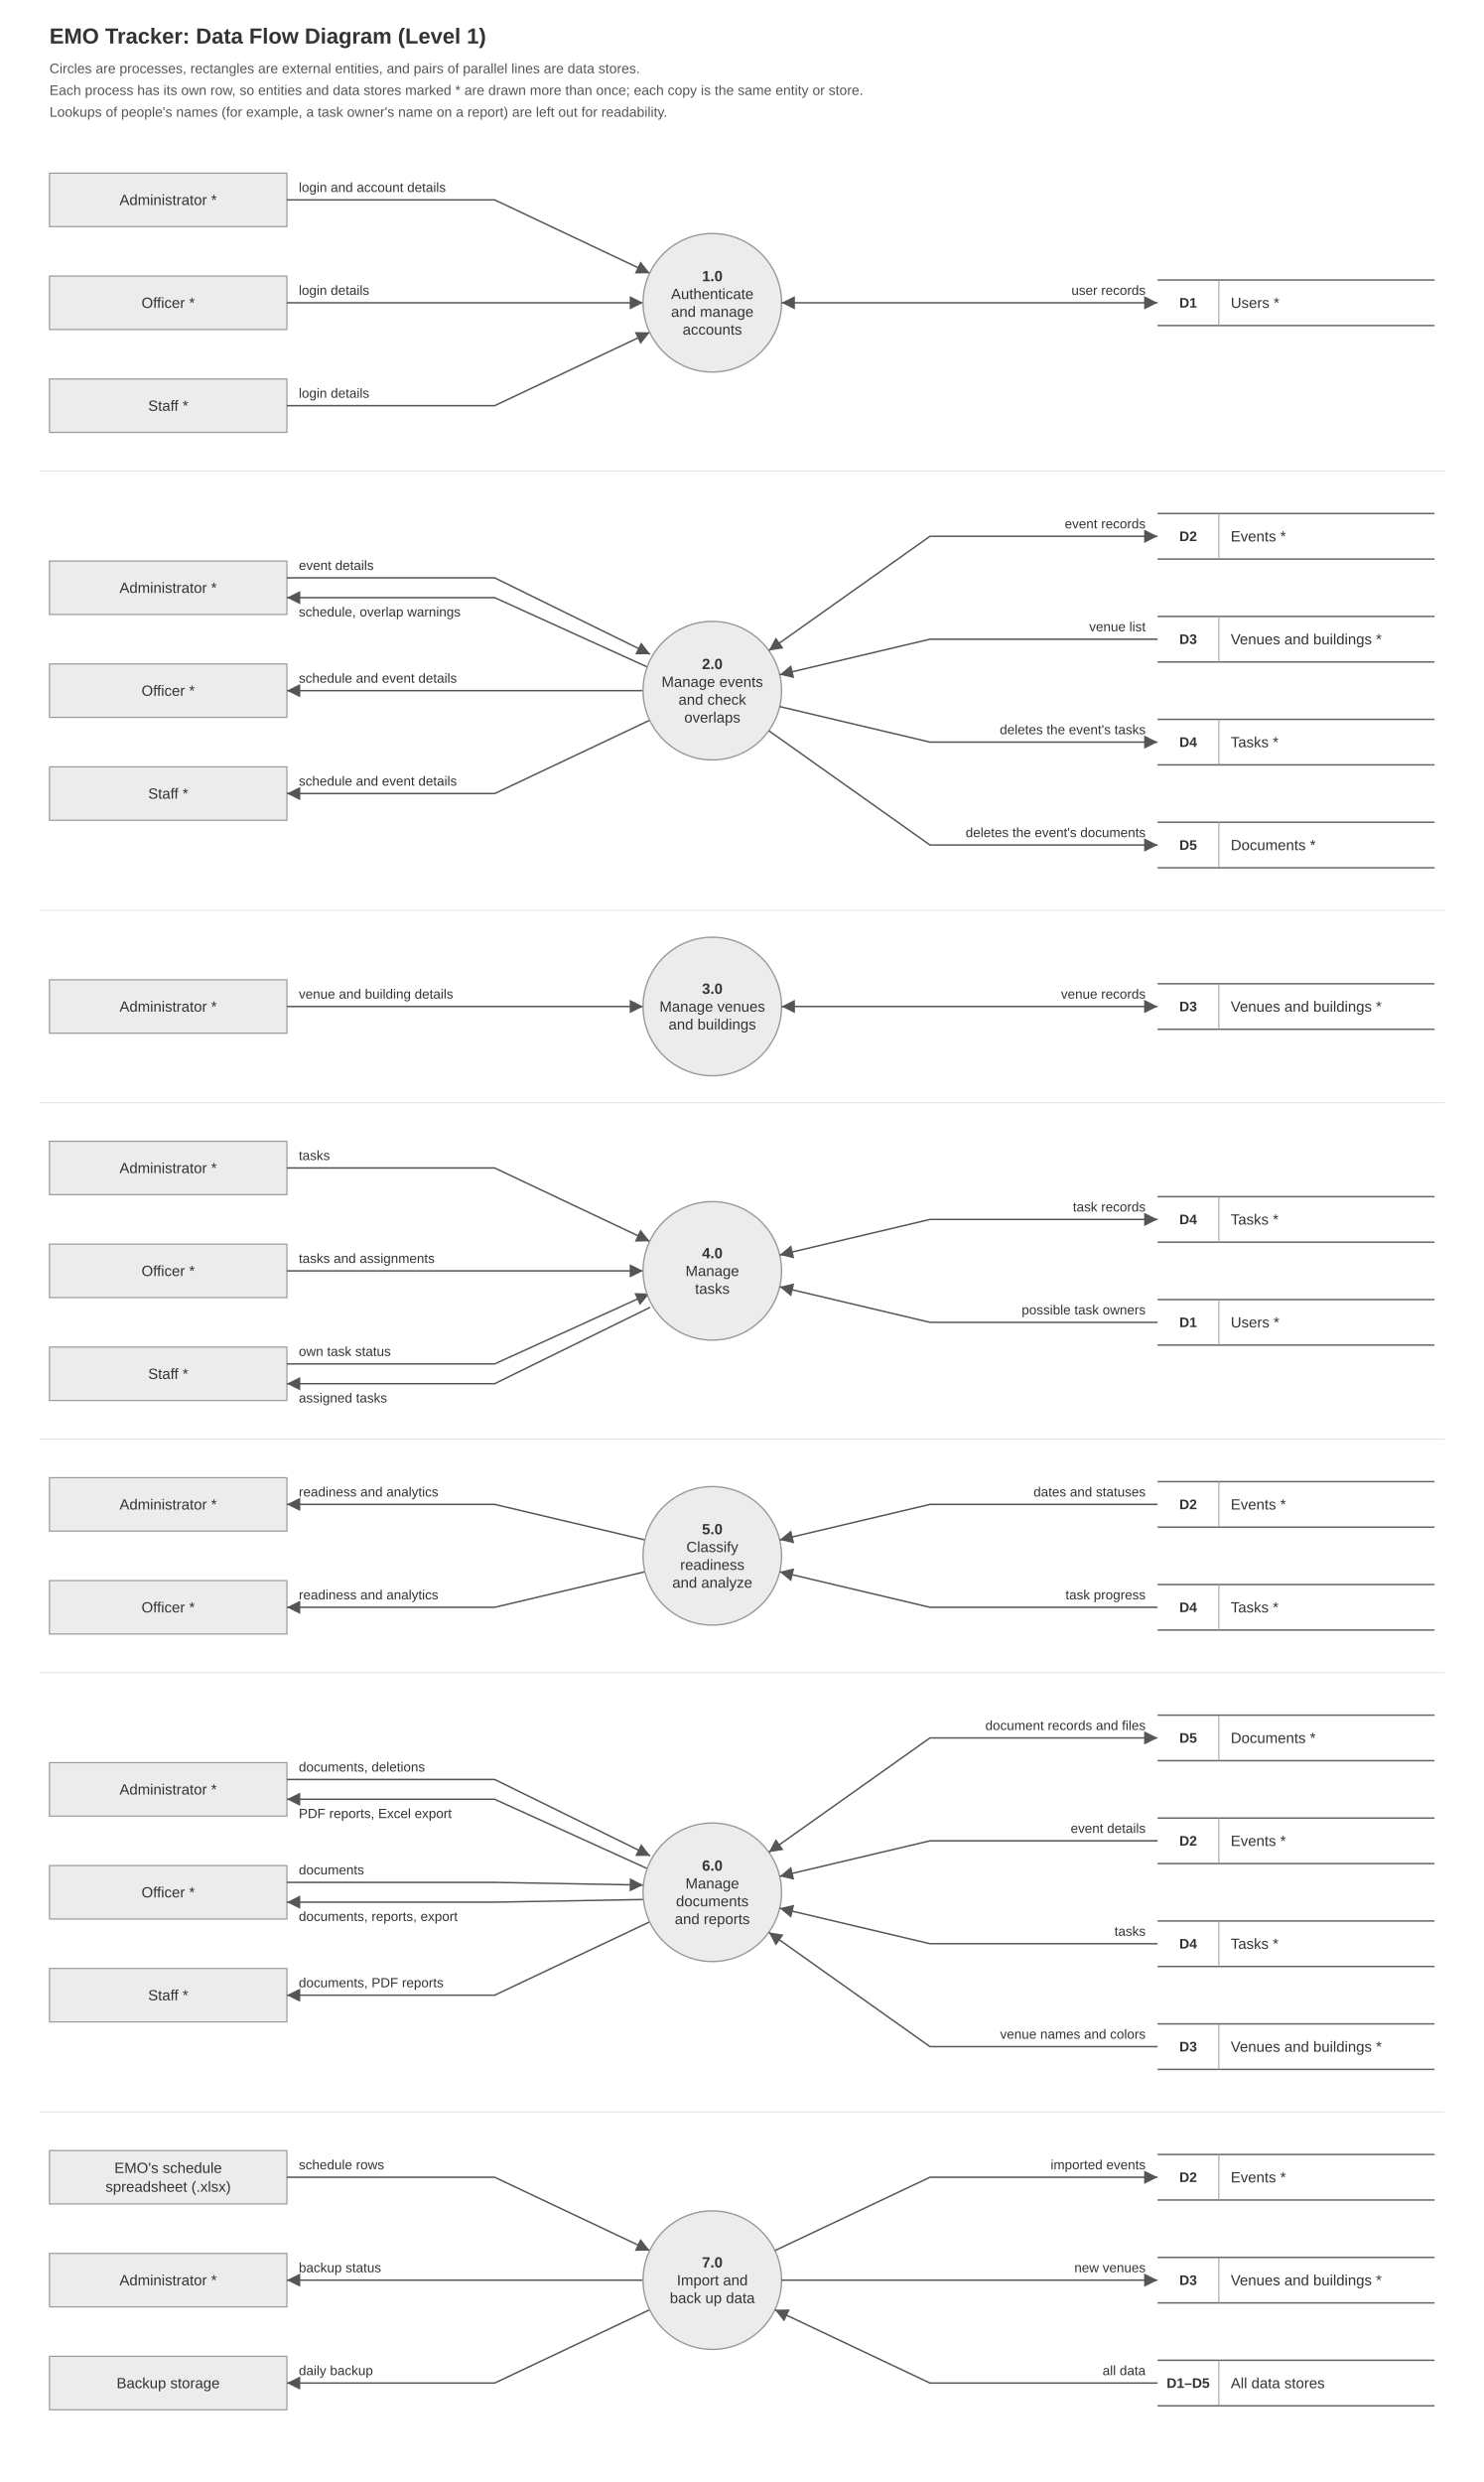
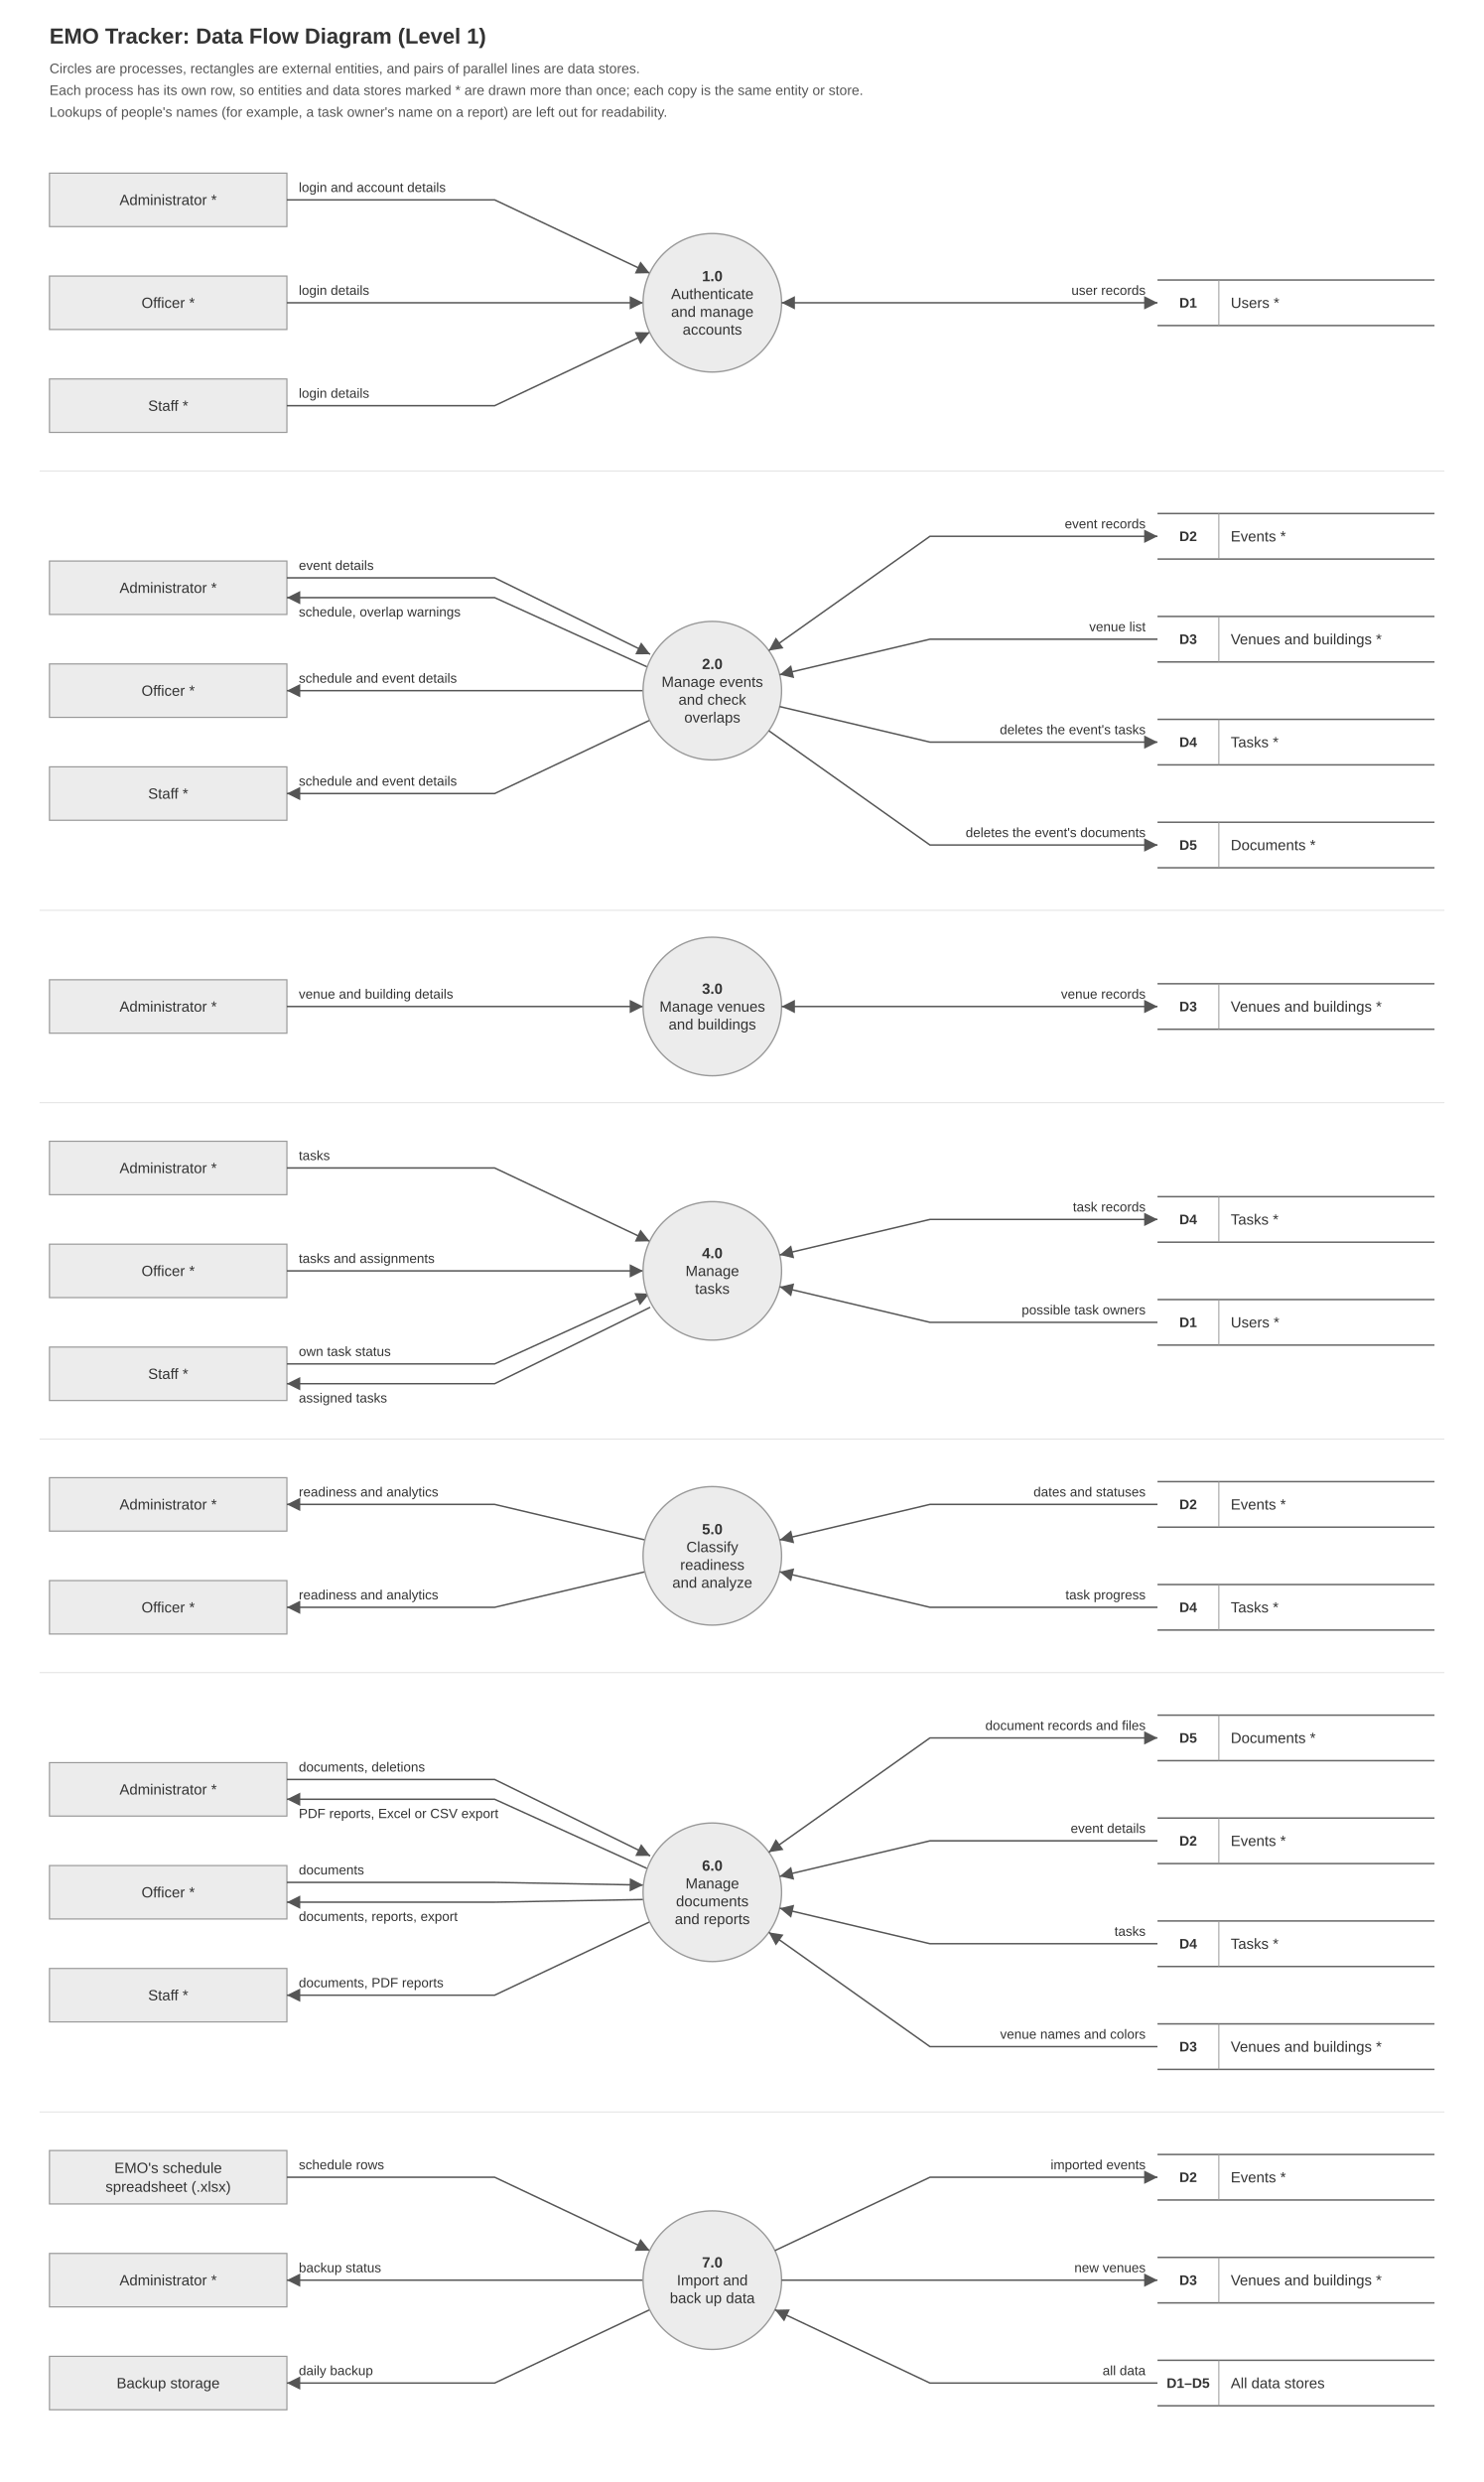
<svg xmlns="http://www.w3.org/2000/svg" width="1500" height="2508.4" viewBox="0 0 1500 2508.4" font-family="Arial, Helvetica, sans-serif" fill="#333333">
  <defs>
    <marker id="arrow" viewBox="0 0 10 10" refX="10" refY="5" markerWidth="9" markerHeight="9" orient="auto-start-reverse">
      <path d="M0,0 L10,5 L0,10 z" fill="#555555" />
    </marker>
  </defs>
  <rect width="1500" height="2508.4" fill="#ffffff" />
  <text x="50" y="44" font-size="22" font-weight="bold">EMO Tracker: Data Flow Diagram (Level 1)</text>
  <text x="50" y="74" font-size="14" fill="#555555">Circles are processes, rectangles are external entities, and pairs of parallel lines are data stores.</text>
  <text x="50" y="96" font-size="14" fill="#555555">Each process has its own row, so entities and data stores marked * are drawn more than once; each copy is the same entity or store.</text>
  <text x="50" y="118" font-size="14" fill="#555555">Lookups of people's names (for example, a task owner's name on a report) are left out for readability.</text>
  <rect x="50" y="175" width="240" height="54" fill="#ececec" stroke="#999999" stroke-width="1.2" />
  <text x="170" y="202.0" text-anchor="middle" dominant-baseline="central" font-size="15">Administrator *</text>
  <path d="M290.0,202.0 L500.0,202.0 L656.7,276.1" fill="none" stroke="#555555" stroke-width="1.5" marker-end="url(#arrow)" />
  <text x="302" y="194" text-anchor="start" font-size="13.5">login and account details</text>
  <rect x="50" y="279" width="240" height="54" fill="#ececec" stroke="#999999" stroke-width="1.2" />
  <text x="170" y="306.0" text-anchor="middle" dominant-baseline="central" font-size="15">Officer *</text>
  <path d="M290.0,306.0 L500.0,306.0 L650.0,306.0" fill="none" stroke="#555555" stroke-width="1.5" marker-end="url(#arrow)" />
  <text x="302" y="298" text-anchor="start" font-size="13.5">login details</text>
  <rect x="50" y="383" width="240" height="54" fill="#ececec" stroke="#999999" stroke-width="1.2" />
  <text x="170" y="410.0" text-anchor="middle" dominant-baseline="central" font-size="15">Staff *</text>
  <path d="M290.0,410.0 L500.0,410.0 L656.7,335.9" fill="none" stroke="#555555" stroke-width="1.5" marker-end="url(#arrow)" />
  <text x="302" y="402" text-anchor="start" font-size="13.5">login details</text>
  <circle cx="720" cy="306" r="70" fill="#ececec" stroke="#999999" stroke-width="1.4" />
  <text x="720" y="279.0" text-anchor="middle" dominant-baseline="central" font-size="15" font-weight="bold">1.0</text>
  <text x="720" y="297.0" text-anchor="middle" dominant-baseline="central" font-size="15">Authenticate</text>
  <text x="720" y="315.0" text-anchor="middle" dominant-baseline="central" font-size="15">and manage</text>
  <text x="720" y="333.0" text-anchor="middle" dominant-baseline="central" font-size="15">accounts</text>
  <rect x="1170" y="283" width="280" height="46" fill="#ffffff" />
  <line x1="1170" y1="283" x2="1450" y2="283" stroke="#666666" stroke-width="1.5" />
  <line x1="1170" y1="329" x2="1450" y2="329" stroke="#666666" stroke-width="1.5" />
  <line x1="1232" y1="283" x2="1232" y2="329" stroke="#999999" stroke-width="1" />
  <text x="1201" y="306.0" text-anchor="middle" dominant-baseline="central" font-size="14" font-weight="bold">D1</text>
  <text x="1244" y="306.0" text-anchor="start" dominant-baseline="central" font-size="15">Users *</text>
  <path d="M790.0,306.0 L940.0,306.0 L1170.0,306.0" fill="none" stroke="#555555" stroke-width="1.5" marker-start="url(#arrow)" marker-end="url(#arrow)" />
  <text x="1158" y="298" text-anchor="end" font-size="13.5">user records</text>
  <line x1="40" y1="476" x2="1460" y2="476" stroke="#e2e2e2" />
  <rect x="50" y="567" width="240" height="54" fill="#ececec" stroke="#999999" stroke-width="1.2" />
  <text x="170" y="594.0" text-anchor="middle" dominant-baseline="central" font-size="15">Administrator *</text>
  <path d="M290.0,584.0 L500.0,584.0 L657.2,661.2" fill="none" stroke="#555555" stroke-width="1.5" marker-end="url(#arrow)" />
  <text x="302" y="576" text-anchor="start" font-size="13.5">event details</text>
  <path d="M290.0,604.0 L500.0,604.0 L656.3,675.0" fill="none" stroke="#555555" stroke-width="1.5" marker-start="url(#arrow)" />
  <text x="302" y="623" text-anchor="start" font-size="13.5">schedule, overlap warnings</text>
  <rect x="50" y="671" width="240" height="54" fill="#ececec" stroke="#999999" stroke-width="1.2" />
  <text x="170" y="698.0" text-anchor="middle" dominant-baseline="central" font-size="15">Officer *</text>
  <path d="M290.0,698.0 L500.0,698.0 L650.0,698.0" fill="none" stroke="#555555" stroke-width="1.5" marker-start="url(#arrow)" />
  <text x="302" y="690" text-anchor="start" font-size="13.5">schedule and event details</text>
  <rect x="50" y="775" width="240" height="54" fill="#ececec" stroke="#999999" stroke-width="1.2" />
  <text x="170" y="802.0" text-anchor="middle" dominant-baseline="central" font-size="15">Staff *</text>
  <path d="M290.0,802.0 L500.0,802.0 L656.7,727.9" fill="none" stroke="#555555" stroke-width="1.5" marker-start="url(#arrow)" />
  <text x="302" y="794" text-anchor="start" font-size="13.5">schedule and event details</text>
  <circle cx="720" cy="698" r="70" fill="#ececec" stroke="#999999" stroke-width="1.4" />
  <text x="720" y="671.0" text-anchor="middle" dominant-baseline="central" font-size="15" font-weight="bold">2.0</text>
  <text x="720" y="689.0" text-anchor="middle" dominant-baseline="central" font-size="15">Manage events</text>
  <text x="720" y="707.0" text-anchor="middle" dominant-baseline="central" font-size="15">and check</text>
  <text x="720" y="725.0" text-anchor="middle" dominant-baseline="central" font-size="15">overlaps</text>
  <rect x="1170" y="519" width="280" height="46" fill="#ffffff" />
  <line x1="1170" y1="519" x2="1450" y2="519" stroke="#666666" stroke-width="1.5" />
  <line x1="1170" y1="565" x2="1450" y2="565" stroke="#666666" stroke-width="1.5" />
  <line x1="1232" y1="519" x2="1232" y2="565" stroke="#999999" stroke-width="1" />
  <text x="1201" y="542.0" text-anchor="middle" dominant-baseline="central" font-size="14" font-weight="bold">D2</text>
  <text x="1244" y="542.0" text-anchor="start" dominant-baseline="central" font-size="15">Events *</text>
  <path d="M777.1,657.5 L940.0,542.0 L1170.0,542.0" fill="none" stroke="#555555" stroke-width="1.5" marker-start="url(#arrow)" marker-end="url(#arrow)" />
  <text x="1158" y="534" text-anchor="end" font-size="13.5">event records</text>
  <rect x="1170" y="623" width="280" height="46" fill="#ffffff" />
  <line x1="1170" y1="623" x2="1450" y2="623" stroke="#666666" stroke-width="1.5" />
  <line x1="1170" y1="669" x2="1450" y2="669" stroke="#666666" stroke-width="1.5" />
  <line x1="1232" y1="623" x2="1232" y2="669" stroke="#999999" stroke-width="1" />
  <text x="1201" y="646.0" text-anchor="middle" dominant-baseline="central" font-size="14" font-weight="bold">D3</text>
  <text x="1244" y="646.0" text-anchor="start" dominant-baseline="central" font-size="15">Venues and buildings *</text>
  <path d="M788.1,681.9 L940.0,646.0 L1170.0,646.0" fill="none" stroke="#555555" stroke-width="1.5" marker-start="url(#arrow)" />
  <text x="1158" y="638" text-anchor="end" font-size="13.5">venue list</text>
  <rect x="1170" y="727" width="280" height="46" fill="#ffffff" />
  <line x1="1170" y1="727" x2="1450" y2="727" stroke="#666666" stroke-width="1.5" />
  <line x1="1170" y1="773" x2="1450" y2="773" stroke="#666666" stroke-width="1.5" />
  <line x1="1232" y1="727" x2="1232" y2="773" stroke="#999999" stroke-width="1" />
  <text x="1201" y="750.0" text-anchor="middle" dominant-baseline="central" font-size="14" font-weight="bold">D4</text>
  <text x="1244" y="750.0" text-anchor="start" dominant-baseline="central" font-size="15">Tasks *</text>
  <path d="M788.1,714.1 L940.0,750.0 L1170.0,750.0" fill="none" stroke="#555555" stroke-width="1.5" marker-end="url(#arrow)" />
  <text x="1158" y="742" text-anchor="end" font-size="13.5">deletes the event's tasks</text>
  <rect x="1170" y="831" width="280" height="46" fill="#ffffff" />
  <line x1="1170" y1="831" x2="1450" y2="831" stroke="#666666" stroke-width="1.5" />
  <line x1="1170" y1="877" x2="1450" y2="877" stroke="#666666" stroke-width="1.5" />
  <line x1="1232" y1="831" x2="1232" y2="877" stroke="#999999" stroke-width="1" />
  <text x="1201" y="854.0" text-anchor="middle" dominant-baseline="central" font-size="14" font-weight="bold">D5</text>
  <text x="1244" y="854.0" text-anchor="start" dominant-baseline="central" font-size="15">Documents *</text>
  <path d="M777.1,738.5 L940.0,854.0 L1170.0,854.0" fill="none" stroke="#555555" stroke-width="1.5" marker-end="url(#arrow)" />
  <text x="1158" y="846" text-anchor="end" font-size="13.5">deletes the event's documents</text>
  <line x1="40" y1="920" x2="1460" y2="920" stroke="#e2e2e2" />
  <rect x="50" y="990.2" width="240" height="54" fill="#ececec" stroke="#999999" stroke-width="1.2" />
  <text x="170" y="1017.2" text-anchor="middle" dominant-baseline="central" font-size="15">Administrator *</text>
  <path d="M290.0,1017.2 L500.0,1017.2 L650.0,1017.2" fill="none" stroke="#555555" stroke-width="1.5" marker-end="url(#arrow)" />
  <text x="302" y="1009.2" text-anchor="start" font-size="13.5">venue and building details</text>
  <circle cx="720" cy="1017.2" r="70" fill="#ececec" stroke="#999999" stroke-width="1.4" />
  <text x="720" y="999.2" text-anchor="middle" dominant-baseline="central" font-size="15" font-weight="bold">3.0</text>
  <text x="720" y="1017.2" text-anchor="middle" dominant-baseline="central" font-size="15">Manage venues</text>
  <text x="720" y="1035.2" text-anchor="middle" dominant-baseline="central" font-size="15">and buildings</text>
  <rect x="1170" y="994.2" width="280" height="46" fill="#ffffff" />
  <line x1="1170" y1="994.2" x2="1450" y2="994.2" stroke="#666666" stroke-width="1.5" />
  <line x1="1170" y1="1040.2" x2="1450" y2="1040.2" stroke="#666666" stroke-width="1.5" />
  <line x1="1232" y1="994.2" x2="1232" y2="1040.2" stroke="#999999" stroke-width="1" />
  <text x="1201" y="1017.2" text-anchor="middle" dominant-baseline="central" font-size="14" font-weight="bold">D3</text>
  <text x="1244" y="1017.2" text-anchor="start" dominant-baseline="central" font-size="15">Venues and buildings *</text>
  <path d="M790.0,1017.2 L940.0,1017.2 L1170.0,1017.2" fill="none" stroke="#555555" stroke-width="1.5" marker-start="url(#arrow)" marker-end="url(#arrow)" />
  <text x="1158" y="1009.2" text-anchor="end" font-size="13.5">venue records</text>
  <line x1="40" y1="1114.4" x2="1460" y2="1114.4" stroke="#e2e2e2" />
  <rect x="50" y="1153.4" width="240" height="54" fill="#ececec" stroke="#999999" stroke-width="1.2" />
  <text x="170" y="1180.4" text-anchor="middle" dominant-baseline="central" font-size="15">Administrator *</text>
  <path d="M290.0,1180.4 L500.0,1180.4 L656.7,1254.5" fill="none" stroke="#555555" stroke-width="1.5" marker-end="url(#arrow)" />
  <text x="302" y="1172.4" text-anchor="start" font-size="13.5">tasks</text>
  <rect x="50" y="1257.4" width="240" height="54" fill="#ececec" stroke="#999999" stroke-width="1.2" />
  <text x="170" y="1284.4" text-anchor="middle" dominant-baseline="central" font-size="15">Officer *</text>
  <path d="M290.0,1284.4 L500.0,1284.4 L650.0,1284.4" fill="none" stroke="#555555" stroke-width="1.5" marker-end="url(#arrow)" />
  <text x="302" y="1276.4" text-anchor="start" font-size="13.5">tasks and assignments</text>
  <rect x="50" y="1361.4" width="240" height="54" fill="#ececec" stroke="#999999" stroke-width="1.2" />
  <text x="170" y="1388.4" text-anchor="middle" dominant-baseline="central" font-size="15">Staff *</text>
  <path d="M290.0,1378.4 L500.0,1378.4 L656.3,1307.4" fill="none" stroke="#555555" stroke-width="1.5" marker-end="url(#arrow)" />
  <text x="302" y="1370.4" text-anchor="start" font-size="13.5">own task status</text>
  <path d="M290.0,1398.4 L500.0,1398.4 L657.2,1321.2" fill="none" stroke="#555555" stroke-width="1.5" marker-start="url(#arrow)" />
  <text x="302" y="1417.4" text-anchor="start" font-size="13.5">assigned tasks</text>
  <circle cx="720" cy="1284.4" r="70" fill="#ececec" stroke="#999999" stroke-width="1.4" />
  <text x="720" y="1266.4" text-anchor="middle" dominant-baseline="central" font-size="15" font-weight="bold">4.0</text>
  <text x="720" y="1284.4" text-anchor="middle" dominant-baseline="central" font-size="15">Manage</text>
  <text x="720" y="1302.4" text-anchor="middle" dominant-baseline="central" font-size="15">tasks</text>
  <rect x="1170" y="1209.4" width="280" height="46" fill="#ffffff" />
  <line x1="1170" y1="1209.4" x2="1450" y2="1209.4" stroke="#666666" stroke-width="1.5" />
  <line x1="1170" y1="1255.4" x2="1450" y2="1255.4" stroke="#666666" stroke-width="1.5" />
  <line x1="1232" y1="1209.4" x2="1232" y2="1255.4" stroke="#999999" stroke-width="1" />
  <text x="1201" y="1232.4" text-anchor="middle" dominant-baseline="central" font-size="14" font-weight="bold">D4</text>
  <text x="1244" y="1232.4" text-anchor="start" dominant-baseline="central" font-size="15">Tasks *</text>
  <path d="M788.1,1268.3 L940.0,1232.4 L1170.0,1232.4" fill="none" stroke="#555555" stroke-width="1.5" marker-start="url(#arrow)" marker-end="url(#arrow)" />
  <text x="1158" y="1224.4" text-anchor="end" font-size="13.5">task records</text>
  <rect x="1170" y="1313.4" width="280" height="46" fill="#ffffff" />
  <line x1="1170" y1="1313.4" x2="1450" y2="1313.4" stroke="#666666" stroke-width="1.5" />
  <line x1="1170" y1="1359.4" x2="1450" y2="1359.4" stroke="#666666" stroke-width="1.5" />
  <line x1="1232" y1="1313.4" x2="1232" y2="1359.4" stroke="#999999" stroke-width="1" />
  <text x="1201" y="1336.4" text-anchor="middle" dominant-baseline="central" font-size="14" font-weight="bold">D1</text>
  <text x="1244" y="1336.4" text-anchor="start" dominant-baseline="central" font-size="15">Users *</text>
  <path d="M788.1,1300.5 L940.0,1336.4 L1170.0,1336.4" fill="none" stroke="#555555" stroke-width="1.5" marker-start="url(#arrow)" />
  <text x="1158" y="1328.4" text-anchor="end" font-size="13.5">possible task owners</text>
  <line x1="40" y1="1454.4" x2="1460" y2="1454.4" stroke="#e2e2e2" />
  <rect x="50" y="1493.4" width="240" height="54" fill="#ececec" stroke="#999999" stroke-width="1.2" />
  <text x="170" y="1520.4" text-anchor="middle" dominant-baseline="central" font-size="15">Administrator *</text>
  <path d="M290.0,1520.4 L500.0,1520.4 L651.9,1556.3" fill="none" stroke="#555555" stroke-width="1.5" marker-start="url(#arrow)" />
  <text x="302" y="1512.4" text-anchor="start" font-size="13.5">readiness and analytics</text>
  <rect x="50" y="1597.4" width="240" height="54" fill="#ececec" stroke="#999999" stroke-width="1.2" />
  <text x="170" y="1624.4" text-anchor="middle" dominant-baseline="central" font-size="15">Officer *</text>
  <path d="M290.0,1624.4 L500.0,1624.4 L651.9,1588.5" fill="none" stroke="#555555" stroke-width="1.5" marker-start="url(#arrow)" />
  <text x="302" y="1616.4" text-anchor="start" font-size="13.5">readiness and analytics</text>
  <circle cx="720" cy="1572.4" r="70" fill="#ececec" stroke="#999999" stroke-width="1.4" />
  <text x="720" y="1545.4" text-anchor="middle" dominant-baseline="central" font-size="15" font-weight="bold">5.0</text>
  <text x="720" y="1563.4" text-anchor="middle" dominant-baseline="central" font-size="15">Classify</text>
  <text x="720" y="1581.4" text-anchor="middle" dominant-baseline="central" font-size="15">readiness</text>
  <text x="720" y="1599.4" text-anchor="middle" dominant-baseline="central" font-size="15">and analyze</text>
  <rect x="1170" y="1497.4" width="280" height="46" fill="#ffffff" />
  <line x1="1170" y1="1497.4" x2="1450" y2="1497.4" stroke="#666666" stroke-width="1.5" />
  <line x1="1170" y1="1543.4" x2="1450" y2="1543.4" stroke="#666666" stroke-width="1.5" />
  <line x1="1232" y1="1497.4" x2="1232" y2="1543.4" stroke="#999999" stroke-width="1" />
  <text x="1201" y="1520.4" text-anchor="middle" dominant-baseline="central" font-size="14" font-weight="bold">D2</text>
  <text x="1244" y="1520.4" text-anchor="start" dominant-baseline="central" font-size="15">Events *</text>
  <path d="M788.1,1556.3 L940.0,1520.4 L1170.0,1520.4" fill="none" stroke="#555555" stroke-width="1.5" marker-start="url(#arrow)" />
  <text x="1158" y="1512.4" text-anchor="end" font-size="13.5">dates and statuses</text>
  <rect x="1170" y="1601.4" width="280" height="46" fill="#ffffff" />
  <line x1="1170" y1="1601.4" x2="1450" y2="1601.4" stroke="#666666" stroke-width="1.5" />
  <line x1="1170" y1="1647.4" x2="1450" y2="1647.4" stroke="#666666" stroke-width="1.5" />
  <line x1="1232" y1="1601.4" x2="1232" y2="1647.4" stroke="#999999" stroke-width="1" />
  <text x="1201" y="1624.4" text-anchor="middle" dominant-baseline="central" font-size="14" font-weight="bold">D4</text>
  <text x="1244" y="1624.4" text-anchor="start" dominant-baseline="central" font-size="15">Tasks *</text>
  <path d="M788.1,1588.5 L940.0,1624.4 L1170.0,1624.4" fill="none" stroke="#555555" stroke-width="1.5" marker-start="url(#arrow)" />
  <text x="1158" y="1616.4" text-anchor="end" font-size="13.5">task progress</text>
  <line x1="40" y1="1690.4" x2="1460" y2="1690.4" stroke="#e2e2e2" />
  <rect x="50" y="1781.4" width="240" height="54" fill="#ececec" stroke="#999999" stroke-width="1.2" />
  <text x="170" y="1808.4" text-anchor="middle" dominant-baseline="central" font-size="15">Administrator *</text>
  <path d="M290.0,1798.4 L500.0,1798.4 L657.2,1875.6" fill="none" stroke="#555555" stroke-width="1.5" marker-end="url(#arrow)" />
  <text x="302" y="1790.4" text-anchor="start" font-size="13.5">documents, deletions</text>
  <path d="M290.0,1818.4 L500.0,1818.4 L656.3,1889.4" fill="none" stroke="#555555" stroke-width="1.5" marker-start="url(#arrow)" />
-   <text x="302" y="1837.4" text-anchor="start" font-size="13.5">PDF reports, Excel export</text>
+   <text x="302" y="1837.4" text-anchor="start" font-size="13.5">PDF reports, Excel or CSV export</text>
  <rect x="50" y="1885.4" width="240" height="54" fill="#ececec" stroke="#999999" stroke-width="1.2" />
  <text x="170" y="1912.4" text-anchor="middle" dominant-baseline="central" font-size="15">Officer *</text>
  <path d="M290.0,1902.4 L500.0,1902.4 L650.0,1905.1" fill="none" stroke="#555555" stroke-width="1.5" marker-end="url(#arrow)" />
  <text x="302" y="1894.4" text-anchor="start" font-size="13.5">documents</text>
  <path d="M290.0,1922.4 L500.0,1922.4 L650.0,1919.7" fill="none" stroke="#555555" stroke-width="1.5" marker-start="url(#arrow)" />
  <text x="302" y="1941.4" text-anchor="start" font-size="13.5">documents, reports, export</text>
  <rect x="50" y="1989.4" width="240" height="54" fill="#ececec" stroke="#999999" stroke-width="1.2" />
  <text x="170" y="2016.4" text-anchor="middle" dominant-baseline="central" font-size="15">Staff *</text>
  <path d="M290.0,2016.4 L500.0,2016.4 L656.7,1942.3" fill="none" stroke="#555555" stroke-width="1.5" marker-start="url(#arrow)" />
  <text x="302" y="2008.4" text-anchor="start" font-size="13.5">documents, PDF reports</text>
  <circle cx="720" cy="1912.4" r="70" fill="#ececec" stroke="#999999" stroke-width="1.4" />
  <text x="720" y="1885.4" text-anchor="middle" dominant-baseline="central" font-size="15" font-weight="bold">6.0</text>
  <text x="720" y="1903.4" text-anchor="middle" dominant-baseline="central" font-size="15">Manage</text>
  <text x="720" y="1921.4" text-anchor="middle" dominant-baseline="central" font-size="15">documents</text>
  <text x="720" y="1939.4" text-anchor="middle" dominant-baseline="central" font-size="15">and reports</text>
  <rect x="1170" y="1733.4" width="280" height="46" fill="#ffffff" />
  <line x1="1170" y1="1733.4" x2="1450" y2="1733.4" stroke="#666666" stroke-width="1.5" />
  <line x1="1170" y1="1779.4" x2="1450" y2="1779.4" stroke="#666666" stroke-width="1.5" />
  <line x1="1232" y1="1733.4" x2="1232" y2="1779.4" stroke="#999999" stroke-width="1" />
  <text x="1201" y="1756.4" text-anchor="middle" dominant-baseline="central" font-size="14" font-weight="bold">D5</text>
  <text x="1244" y="1756.4" text-anchor="start" dominant-baseline="central" font-size="15">Documents *</text>
  <path d="M777.1,1871.9 L940.0,1756.4 L1170.0,1756.4" fill="none" stroke="#555555" stroke-width="1.5" marker-start="url(#arrow)" marker-end="url(#arrow)" />
  <text x="1158" y="1748.4" text-anchor="end" font-size="13.5">document records and files</text>
  <rect x="1170" y="1837.4" width="280" height="46" fill="#ffffff" />
  <line x1="1170" y1="1837.4" x2="1450" y2="1837.4" stroke="#666666" stroke-width="1.5" />
  <line x1="1170" y1="1883.4" x2="1450" y2="1883.4" stroke="#666666" stroke-width="1.5" />
  <line x1="1232" y1="1837.4" x2="1232" y2="1883.4" stroke="#999999" stroke-width="1" />
  <text x="1201" y="1860.4" text-anchor="middle" dominant-baseline="central" font-size="14" font-weight="bold">D2</text>
  <text x="1244" y="1860.4" text-anchor="start" dominant-baseline="central" font-size="15">Events *</text>
  <path d="M788.1,1896.3 L940.0,1860.4 L1170.0,1860.4" fill="none" stroke="#555555" stroke-width="1.5" marker-start="url(#arrow)" />
  <text x="1158" y="1852.4" text-anchor="end" font-size="13.5">event details</text>
  <rect x="1170" y="1941.4" width="280" height="46" fill="#ffffff" />
  <line x1="1170" y1="1941.4" x2="1450" y2="1941.4" stroke="#666666" stroke-width="1.5" />
  <line x1="1170" y1="1987.4" x2="1450" y2="1987.4" stroke="#666666" stroke-width="1.5" />
  <line x1="1232" y1="1941.4" x2="1232" y2="1987.4" stroke="#999999" stroke-width="1" />
  <text x="1201" y="1964.4" text-anchor="middle" dominant-baseline="central" font-size="14" font-weight="bold">D4</text>
  <text x="1244" y="1964.4" text-anchor="start" dominant-baseline="central" font-size="15">Tasks *</text>
  <path d="M788.1,1928.5 L940.0,1964.4 L1170.0,1964.4" fill="none" stroke="#555555" stroke-width="1.5" marker-start="url(#arrow)" />
  <text x="1158" y="1956.4" text-anchor="end" font-size="13.5">tasks</text>
  <rect x="1170" y="2045.4" width="280" height="46" fill="#ffffff" />
  <line x1="1170" y1="2045.4" x2="1450" y2="2045.4" stroke="#666666" stroke-width="1.5" />
  <line x1="1170" y1="2091.4" x2="1450" y2="2091.4" stroke="#666666" stroke-width="1.5" />
  <line x1="1232" y1="2045.4" x2="1232" y2="2091.4" stroke="#999999" stroke-width="1" />
  <text x="1201" y="2068.4" text-anchor="middle" dominant-baseline="central" font-size="14" font-weight="bold">D3</text>
  <text x="1244" y="2068.4" text-anchor="start" dominant-baseline="central" font-size="15">Venues and buildings *</text>
  <path d="M777.1,1952.9 L940.0,2068.4 L1170.0,2068.4" fill="none" stroke="#555555" stroke-width="1.5" marker-start="url(#arrow)" />
  <text x="1158" y="2060.4" text-anchor="end" font-size="13.5">venue names and colors</text>
  <line x1="40" y1="2134.4" x2="1460" y2="2134.4" stroke="#e2e2e2" />
  <rect x="50" y="2173.4" width="240" height="54" fill="#ececec" stroke="#999999" stroke-width="1.2" />
  <text x="170" y="2190.9" text-anchor="middle" dominant-baseline="central" font-size="15">EMO's schedule</text>
  <text x="170" y="2209.9" text-anchor="middle" dominant-baseline="central" font-size="15">spreadsheet (.xlsx)</text>
  <path d="M290.0,2200.4 L500.0,2200.4 L656.7,2274.5" fill="none" stroke="#555555" stroke-width="1.5" marker-end="url(#arrow)" />
  <text x="302" y="2192.4" text-anchor="start" font-size="13.5">schedule rows</text>
  <rect x="50" y="2277.4" width="240" height="54" fill="#ececec" stroke="#999999" stroke-width="1.2" />
  <text x="170" y="2304.4" text-anchor="middle" dominant-baseline="central" font-size="15">Administrator *</text>
  <path d="M290.0,2304.4 L500.0,2304.4 L650.0,2304.4" fill="none" stroke="#555555" stroke-width="1.5" marker-start="url(#arrow)" />
  <text x="302" y="2296.4" text-anchor="start" font-size="13.5">backup status</text>
  <rect x="50" y="2381.4" width="240" height="54" fill="#ececec" stroke="#999999" stroke-width="1.2" />
  <text x="170" y="2408.4" text-anchor="middle" dominant-baseline="central" font-size="15">Backup storage</text>
  <path d="M290.0,2408.4 L500.0,2408.4 L656.7,2334.3" fill="none" stroke="#555555" stroke-width="1.5" marker-start="url(#arrow)" />
  <text x="302" y="2400.4" text-anchor="start" font-size="13.5">daily backup</text>
  <circle cx="720" cy="2304.4" r="70" fill="#ececec" stroke="#999999" stroke-width="1.4" />
  <text x="720" y="2286.4" text-anchor="middle" dominant-baseline="central" font-size="15" font-weight="bold">7.0</text>
  <text x="720" y="2304.4" text-anchor="middle" dominant-baseline="central" font-size="15">Import and</text>
  <text x="720" y="2322.4" text-anchor="middle" dominant-baseline="central" font-size="15">back up data</text>
  <rect x="1170" y="2177.4" width="280" height="46" fill="#ffffff" />
  <line x1="1170" y1="2177.4" x2="1450" y2="2177.4" stroke="#666666" stroke-width="1.5" />
  <line x1="1170" y1="2223.4" x2="1450" y2="2223.4" stroke="#666666" stroke-width="1.5" />
  <line x1="1232" y1="2177.4" x2="1232" y2="2223.4" stroke="#999999" stroke-width="1" />
  <text x="1201" y="2200.4" text-anchor="middle" dominant-baseline="central" font-size="14" font-weight="bold">D2</text>
  <text x="1244" y="2200.4" text-anchor="start" dominant-baseline="central" font-size="15">Events *</text>
  <path d="M783.3,2274.5 L940.0,2200.4 L1170.0,2200.4" fill="none" stroke="#555555" stroke-width="1.5" marker-end="url(#arrow)" />
  <text x="1158" y="2192.4" text-anchor="end" font-size="13.5">imported events</text>
  <rect x="1170" y="2281.4" width="280" height="46" fill="#ffffff" />
  <line x1="1170" y1="2281.4" x2="1450" y2="2281.4" stroke="#666666" stroke-width="1.5" />
  <line x1="1170" y1="2327.4" x2="1450" y2="2327.4" stroke="#666666" stroke-width="1.5" />
  <line x1="1232" y1="2281.4" x2="1232" y2="2327.4" stroke="#999999" stroke-width="1" />
  <text x="1201" y="2304.4" text-anchor="middle" dominant-baseline="central" font-size="14" font-weight="bold">D3</text>
  <text x="1244" y="2304.4" text-anchor="start" dominant-baseline="central" font-size="15">Venues and buildings *</text>
  <path d="M790.0,2304.4 L940.0,2304.4 L1170.0,2304.4" fill="none" stroke="#555555" stroke-width="1.5" marker-end="url(#arrow)" />
  <text x="1158" y="2296.4" text-anchor="end" font-size="13.5">new venues</text>
  <rect x="1170" y="2385.4" width="280" height="46" fill="#ffffff" />
  <line x1="1170" y1="2385.4" x2="1450" y2="2385.4" stroke="#666666" stroke-width="1.5" />
  <line x1="1170" y1="2431.4" x2="1450" y2="2431.4" stroke="#666666" stroke-width="1.5" />
  <line x1="1232" y1="2385.4" x2="1232" y2="2431.4" stroke="#999999" stroke-width="1" />
  <text x="1201" y="2408.4" text-anchor="middle" dominant-baseline="central" font-size="14" font-weight="bold">D1–D5</text>
  <text x="1244" y="2408.4" text-anchor="start" dominant-baseline="central" font-size="15">All data stores</text>
  <path d="M783.3,2334.3 L940.0,2408.4 L1170.0,2408.4" fill="none" stroke="#555555" stroke-width="1.5" marker-start="url(#arrow)" />
  <text x="1158" y="2400.4" text-anchor="end" font-size="13.5">all data</text>
</svg>
